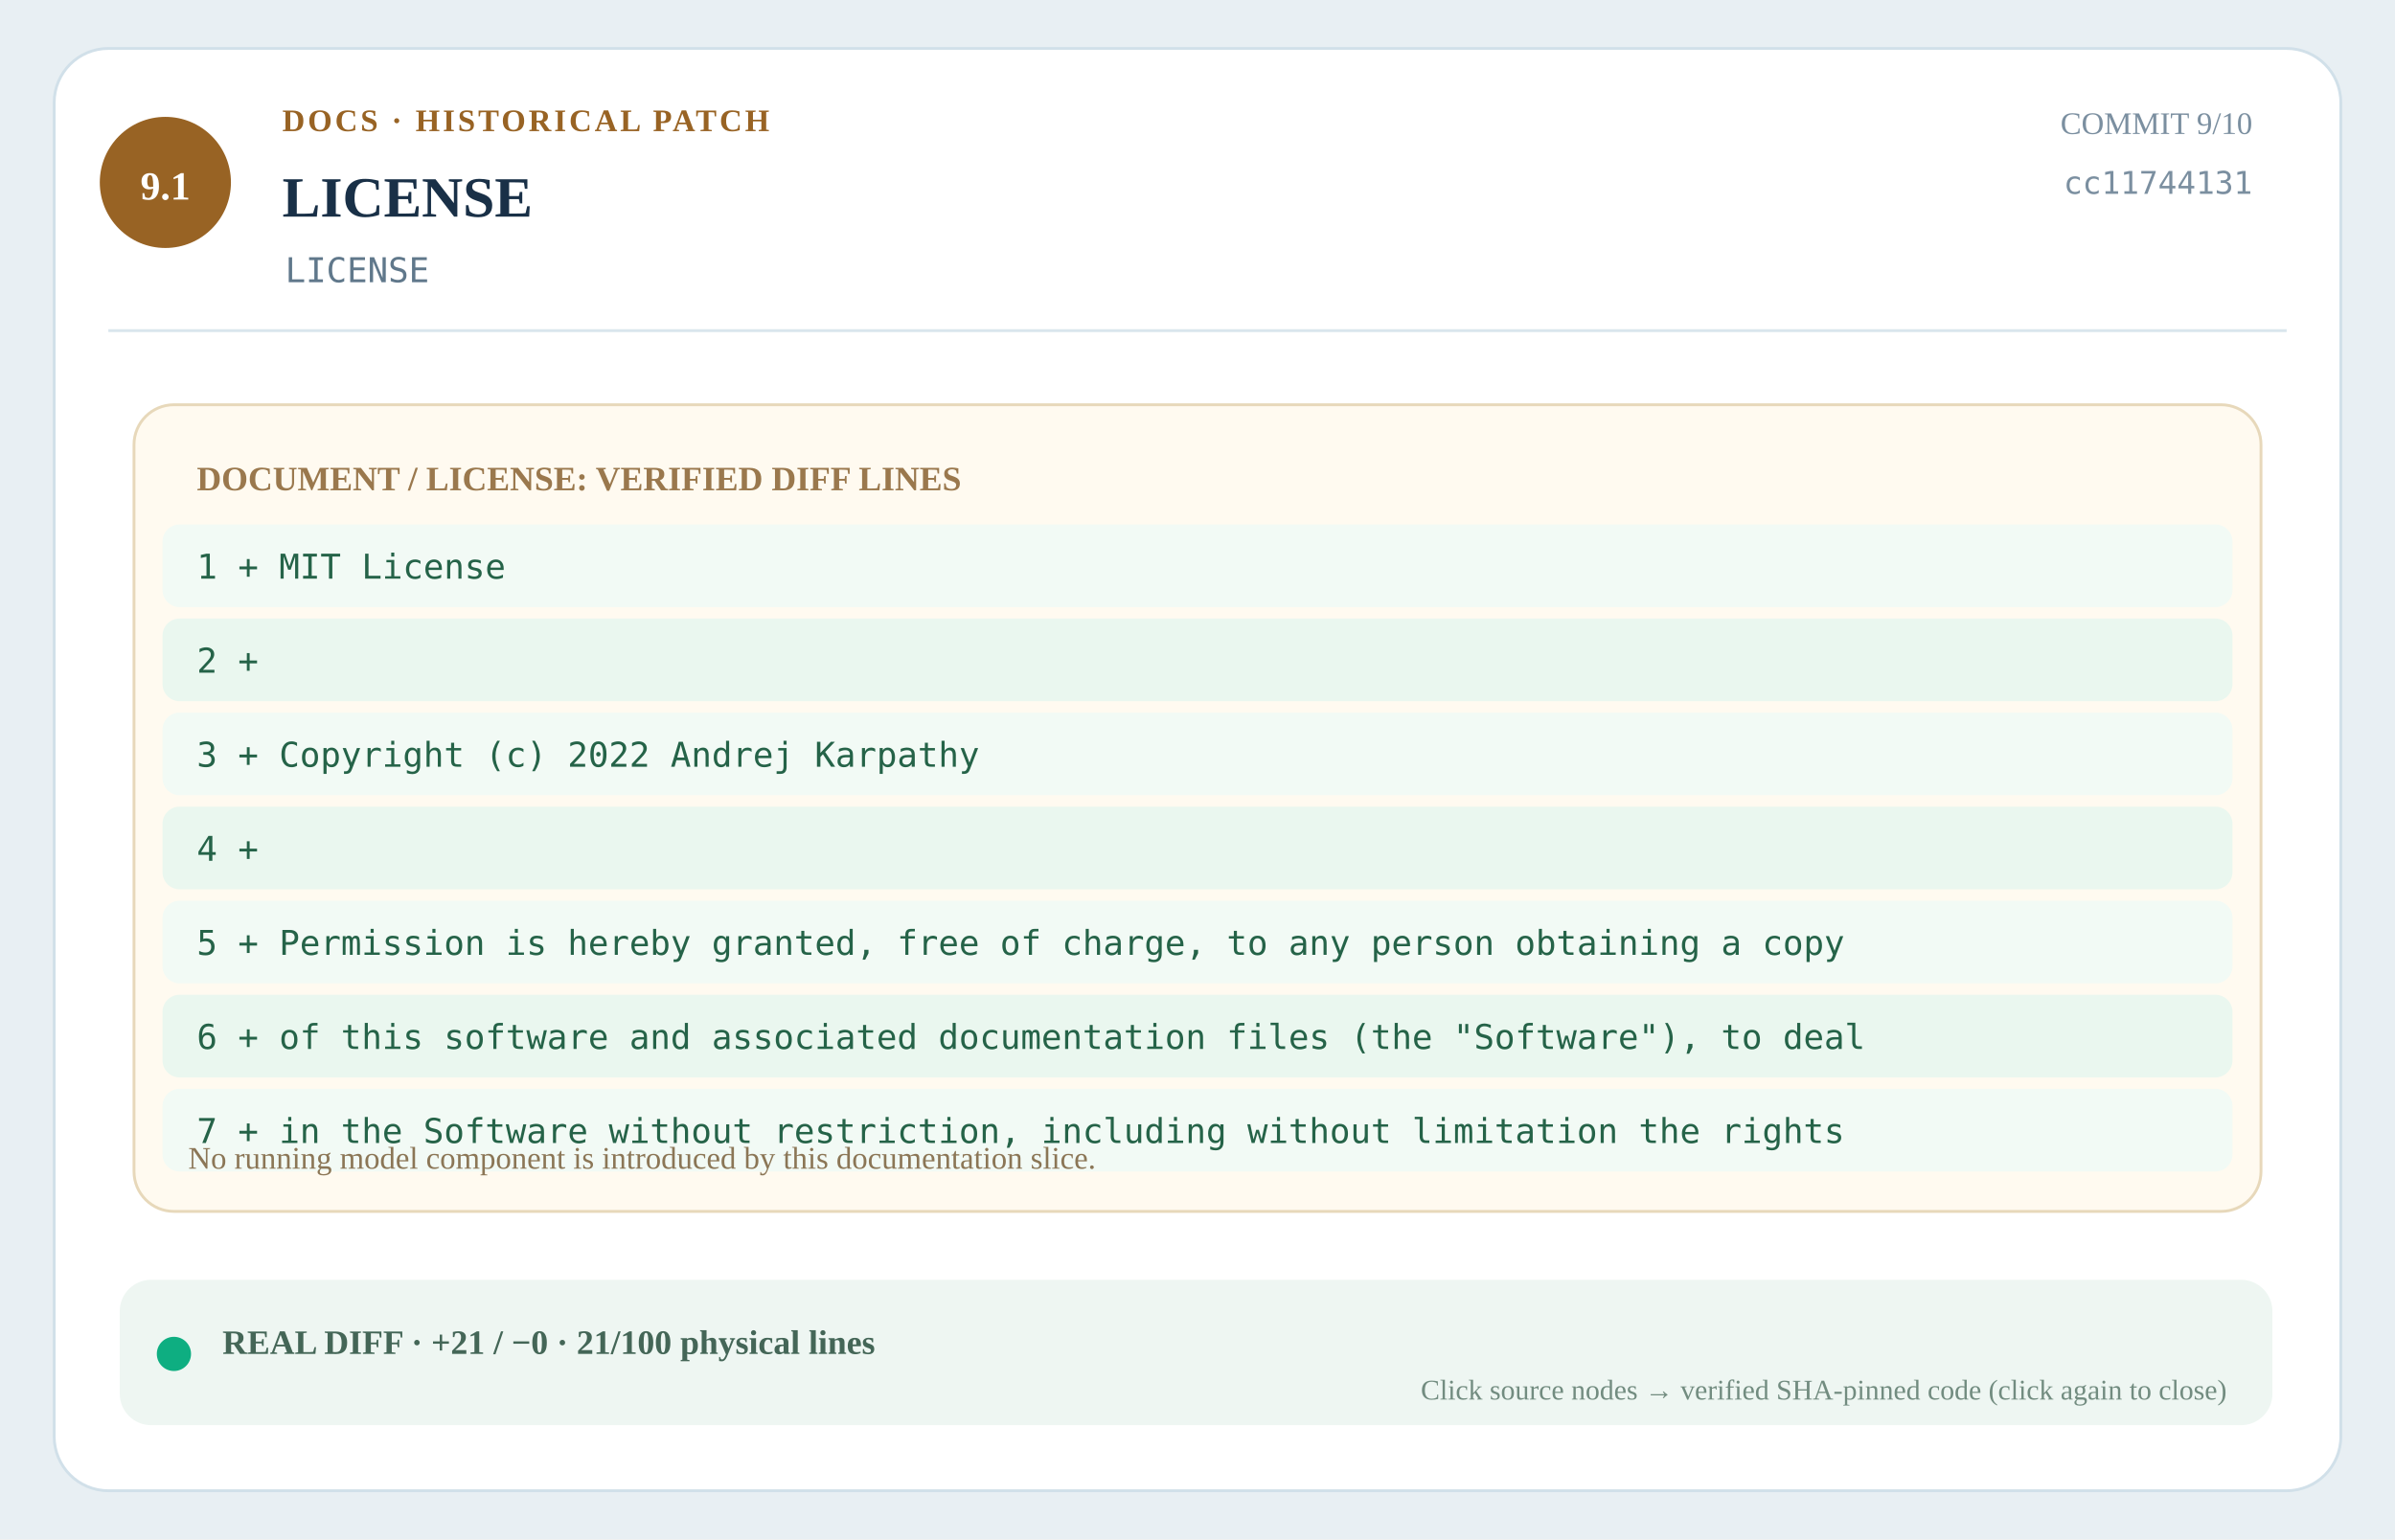
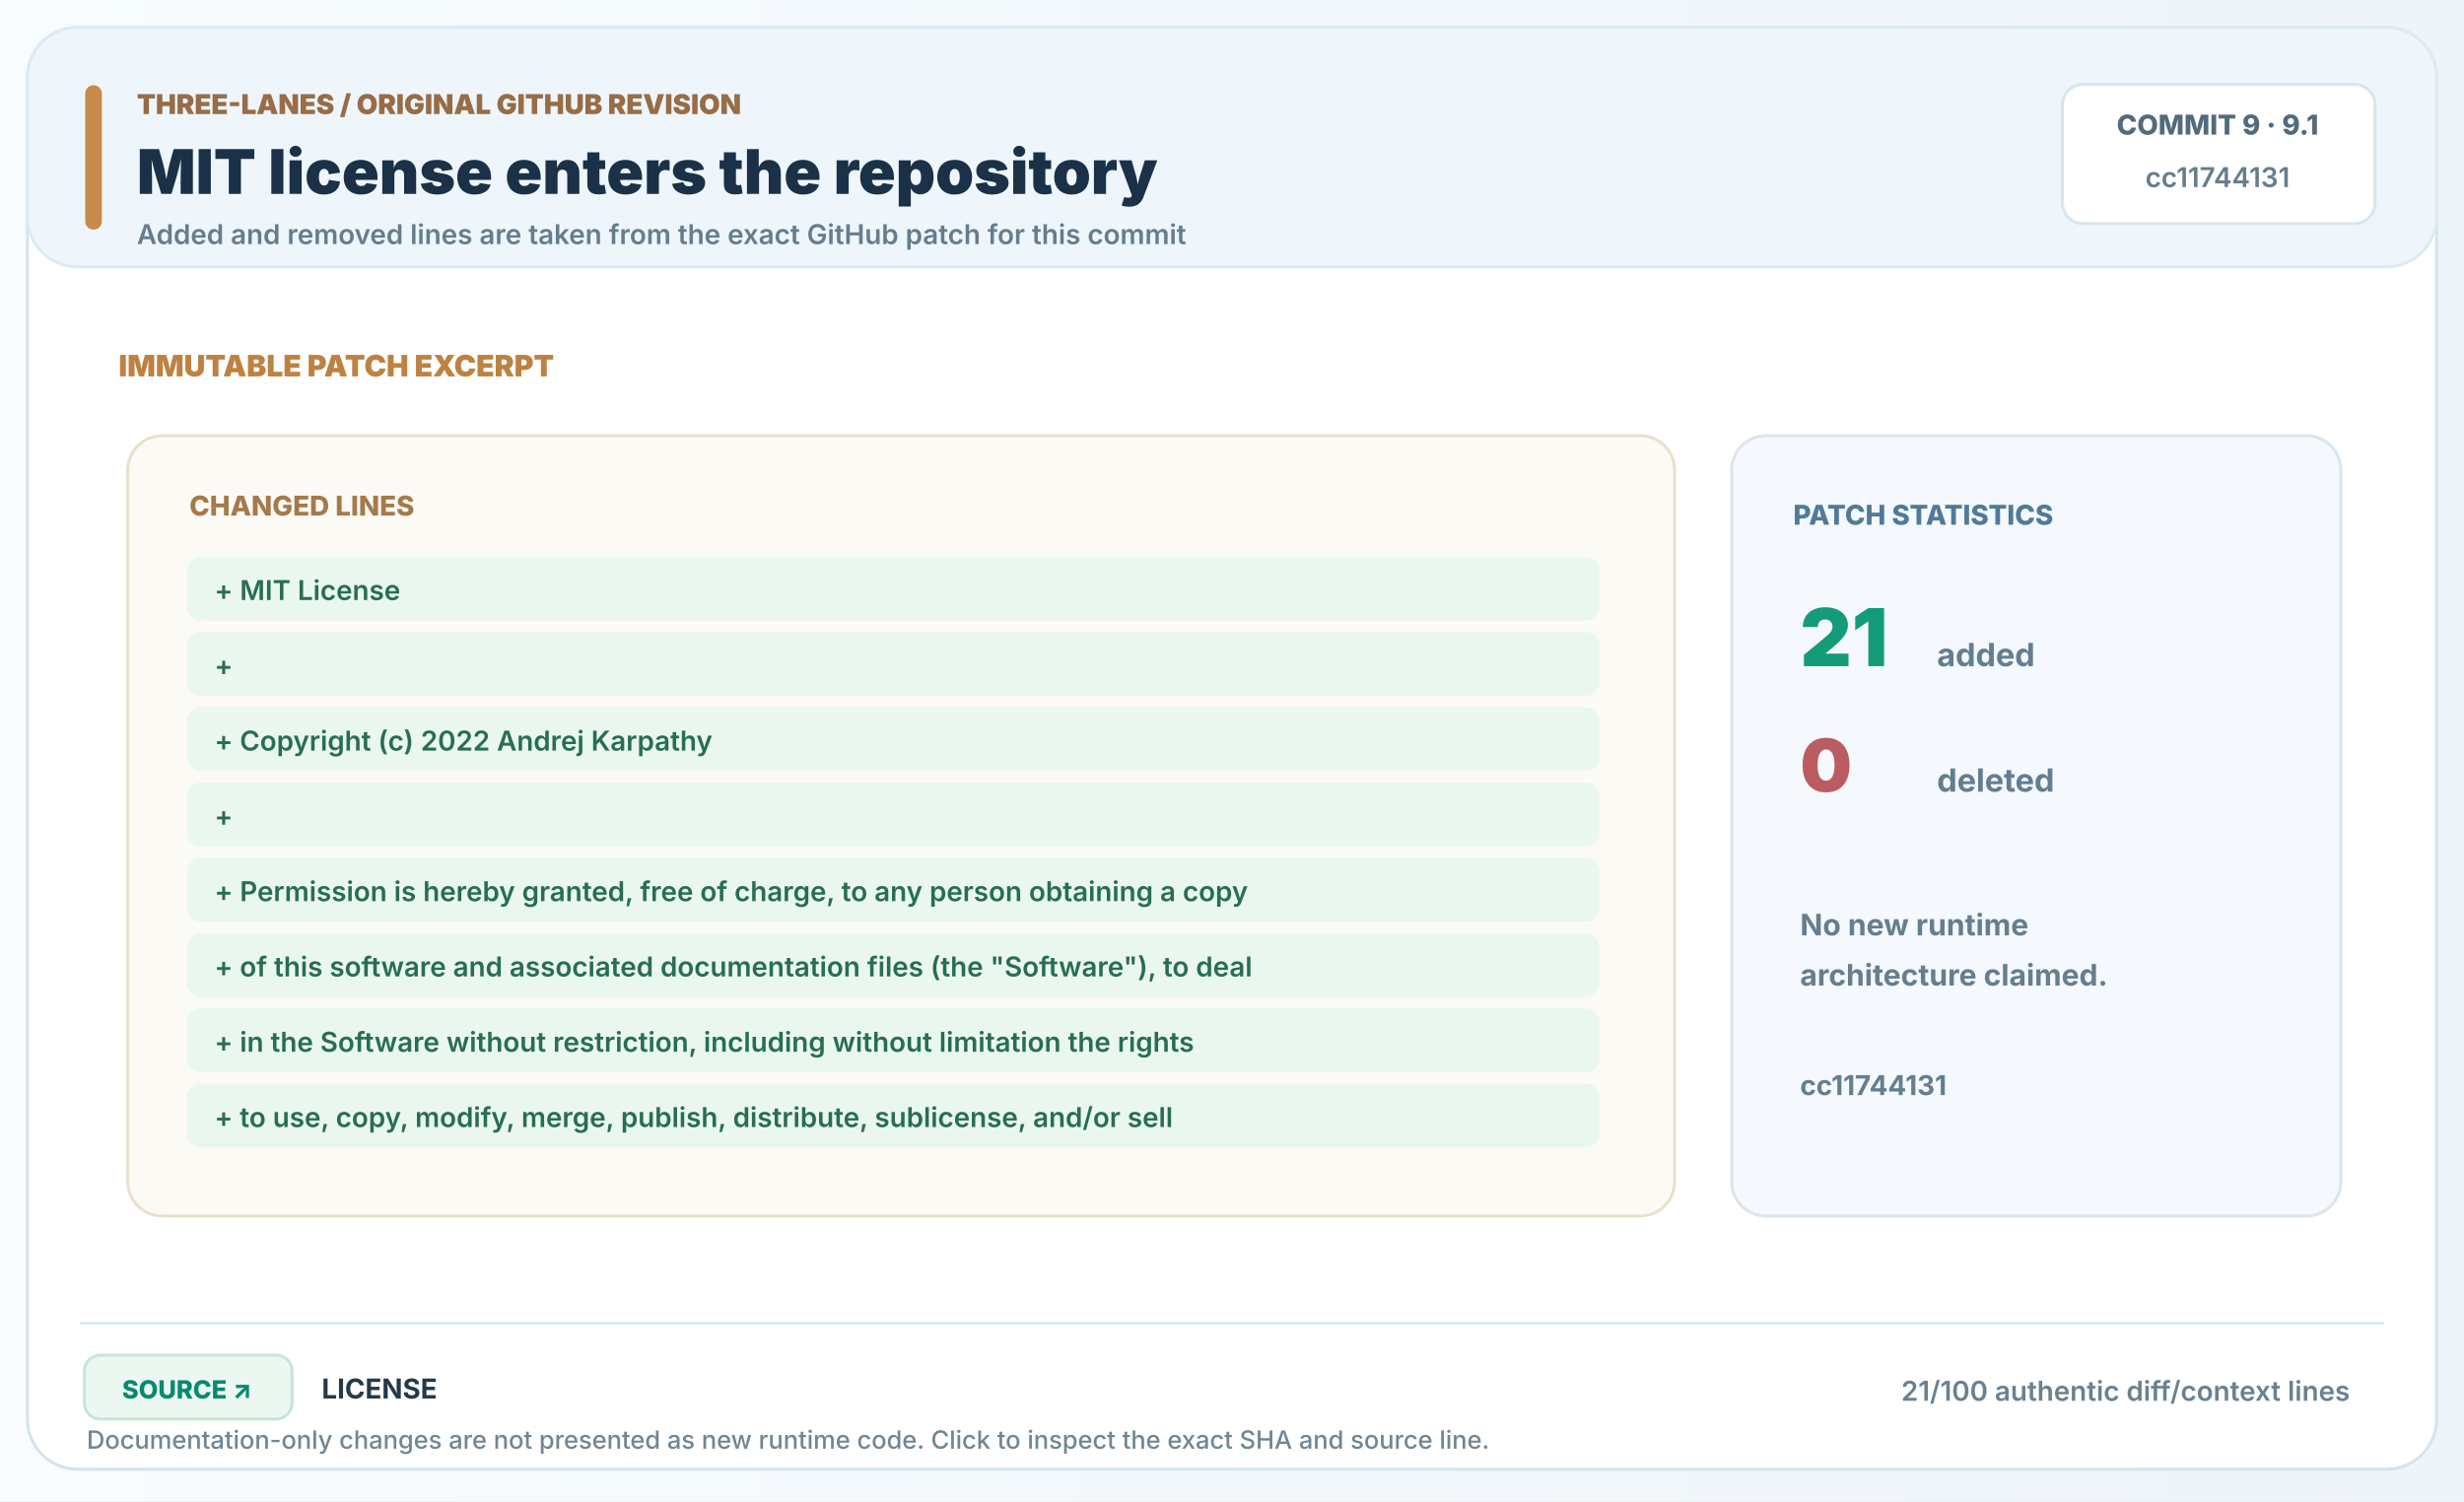
- <svg xmlns="http://www.w3.org/2000/svg" viewBox="0 0 840 540" role="img" aria-label="LICENSE">
-   <rect width="840" height="540" fill="#e8eff3" />
-   <rect x="19" y="17" width="802" height="506" rx="19" fill="white" stroke="#d1e0e9" />
-   <path d="M38 116H802" stroke="#d9e6ed" />
-   <circle cx="58" cy="64" r="23" fill="#986324" />
-   <text x="58" y="70" text-anchor="middle" font-size="14" font-weight="800" fill="white">9.1</text>
-   <text x="99" y="46" font-size="11" font-weight="800" letter-spacing="1" fill="#986324">DOCS · HISTORICAL PATCH</text>
-   <text x="99" y="76" font-size="20" font-weight="800" fill="#193047">LICENSE</text>
-   <text x="100" y="99" font-size="12" fill="#60788b" font-family="monospace">LICENSE</text>
-   <text x="790" y="47" text-anchor="end" fill="#7b8fa0" font-size="11">COMMIT 9/10</text>
-   <text x="790" y="68" text-anchor="end" fill="#7b8fa0" font-family="monospace" font-size="11">cc11744131</text>
-   <rect x="47" y="142" width="746" height="283" rx="14" fill="#fffaf0" stroke="#e7d8ba" />
-   <text x="69" y="172" font-size="12" fill="#9a784d" font-weight="800">DOCUMENT / LICENSE: VERIFIED DIFF LINES</text>
-   <g data-target="0" role="button" tabindex="0" style="cursor:pointer">
-     <rect x="57" y="184" width="726" height="29" rx="6" fill="#f2faf5" />
-     <text x="69" y="203" font-family="monospace" font-size="12" fill="#256348">1 + MIT License</text>
+ <svg xmlns="http://www.w3.org/2000/svg" viewBox="0 0 1080 658" role="img" aria-label="MIT license enters the repository">
+   <defs>
+     <linearGradient id="bg">
+       <stop stop-color="#f8fcfe" />
+       <stop offset="1" stop-color="#edf4fa" />
+     </linearGradient>
+     <marker id="arrow" markerWidth="9" markerHeight="9" refX="8" refY="4.5" orient="auto">
+       <path d="M0 0L9 4.5L0 9Z" fill="#6da6bb" />
+     </marker>
+   </defs>
+   <style>.src{cursor:pointer}.src:hover{filter:drop-shadow(0 2px 3px #7598b644)}.src:hover rect,.src:focus rect{stroke:#079c7c;stroke-width:2.6}.src:focus{outline:2px solid #079c7c}text{pointer-events:none}</style>
+   <rect width="1080" height="658" fill="url(#bg)" />
+   <rect x="12" y="12" width="1056" height="632" rx="22" fill="#fff" stroke="#d5e3eb" stroke-width="1.3" />
+   <rect x="12" y="12" width="1056" height="105" rx="22" fill="#eef6fb" stroke="#dceaf2" stroke-width="1.3" />
+   <rect x="38" y="38" width="6" height="62" rx="3" fill="#c68a4a" stroke="#c68a4a" stroke-width="1.3" />
+   <text x="60" y="50" font-family="Inter,Arial,system-ui" font-size="12" fill="#986c46" font-weight="860" text-anchor="start">THREE-LANES / ORIGINAL GITHUB REVISION</text>
+   <text x="60" y="85" font-family="Inter,Arial,system-ui" font-size="27" fill="#1a3147" font-weight="850" text-anchor="start">MIT license enters the repository</text>
+   <text x="60" y="107" font-family="Inter,Arial,system-ui" font-size="12" fill="#657d8d" font-weight="560" text-anchor="start">Added and removed lines are taken from the exact GitHub patch for this commit</text>
+   <rect x="904" y="37" width="137" height="61" rx="9" fill="#fff" stroke="#d7e6ed" stroke-width="1.3" />
+   <text x="972" y="59" font-family="Inter,Arial,system-ui" font-size="12" fill="#516b7c" font-weight="790" text-anchor="middle">COMMIT 9 · 9.1</text>
+   <text x="972" y="82" font-family="Inter,Arial,system-ui" font-size="12" fill="#667e8c" font-weight="630" text-anchor="middle">cc11744131</text>
+   <path d="M35 580H1045" stroke="#d6e4ed" />
+   <g class="src" tabindex="0" role="button" data-target="0">
+     <rect x="37" y="594" width="91" height="28" rx="7" fill="#edf7f2" stroke="#c7e5d7" stroke-width="1.3" />
+     <text x="82" y="613" font-family="Inter,Arial,system-ui" font-size="11" fill="#078a70" font-weight="830" text-anchor="middle">SOURCE ↗</text>
  </g>
-   <g data-target="0" role="button" tabindex="0" style="cursor:pointer">
-     <rect x="57" y="217" width="726" height="29" rx="6" fill="#eaf7ef" />
-     <text x="69" y="236" font-family="monospace" font-size="12" fill="#256348">2 +</text>
+   <text x="141" y="613" font-family="Inter,Arial,system-ui" font-size="12" fill="#243a4a" font-weight="710" text-anchor="start">LICENSE</text>
+   <text x="1030" y="614" font-family="Inter,Arial,system-ui" font-size="12" fill="#6a8192" font-weight="620" text-anchor="end">21/100 authentic diff/context lines</text>
+   <text x="38" y="635" font-family="Inter,Arial,system-ui" font-size="11" fill="#718694" font-weight="530" text-anchor="start">Documentation-only changes are not presented as new runtime code. Click to inspect the exact SHA and source line.</text>
+   <text x="52" y="165" font-family="Inter,Arial,system-ui" font-size="13" fill="#bd8242" font-weight="850" text-anchor="start">IMMUTABLE PATCH EXCERPT</text>
+   <rect x="56" y="191" width="678" height="342" rx="15" fill="#fcfaf5" stroke="#eadfce" stroke-width="1.3" />
+   <rect x="759" y="191" width="267" height="342" rx="15" fill="#f5f8fc" stroke="#dae5ed" stroke-width="1.3" />
+   <text x="83" y="226" font-family="Inter,Arial,system-ui" font-size="12" fill="#a57a4b" font-weight="840" text-anchor="start">CHANGED LINES</text>
+   <text x="786" y="230" font-family="Inter,Arial,system-ui" font-size="12" fill="#507a98" font-weight="840" text-anchor="start">PATCH STATISTICS</text>
+   <g class="src" tabindex="0" role="button" data-target="0">
+     <rect x="82" y="244" width="619" height="28" rx="6" fill="#eaf7ef" stroke="none" stroke-width="1.3" />
+     <text x="94" y="263" font-family="Inter,Arial,system-ui" font-size="12" fill="#276e52" font-weight="620" text-anchor="start">+ MIT License</text>
  </g>
-   <g data-target="0" role="button" tabindex="0" style="cursor:pointer">
-     <rect x="57" y="250" width="726" height="29" rx="6" fill="#f2faf5" />
-     <text x="69" y="269" font-family="monospace" font-size="12" fill="#256348">3 + Copyright (c) 2022 Andrej Karpathy</text>
+   <g class="src" tabindex="0" role="button" data-target="0">
+     <rect x="82" y="277" width="619" height="28" rx="6" fill="#eaf7ef" stroke="none" stroke-width="1.3" />
+     <text x="94" y="296" font-family="Inter,Arial,system-ui" font-size="12" fill="#276e52" font-weight="620" text-anchor="start">+</text>
  </g>
-   <g data-target="0" role="button" tabindex="0" style="cursor:pointer">
-     <rect x="57" y="283" width="726" height="29" rx="6" fill="#eaf7ef" />
-     <text x="69" y="302" font-family="monospace" font-size="12" fill="#256348">4 +</text>
+   <g class="src" tabindex="0" role="button" data-target="0">
+     <rect x="82" y="310" width="619" height="28" rx="6" fill="#eaf7ef" stroke="none" stroke-width="1.3" />
+     <text x="94" y="329" font-family="Inter,Arial,system-ui" font-size="12" fill="#276e52" font-weight="620" text-anchor="start">+ Copyright (c) 2022 Andrej Karpathy</text>
  </g>
-   <g data-target="0" role="button" tabindex="0" style="cursor:pointer">
-     <rect x="57" y="316" width="726" height="29" rx="6" fill="#f2faf5" />
-     <text x="69" y="335" font-family="monospace" font-size="12" fill="#256348">5 + Permission is hereby granted, free of charge, to any person obtaining a copy</text>
+   <g class="src" tabindex="0" role="button" data-target="0">
+     <rect x="82" y="343" width="619" height="28" rx="6" fill="#eaf7ef" stroke="none" stroke-width="1.3" />
+     <text x="94" y="362" font-family="Inter,Arial,system-ui" font-size="12" fill="#276e52" font-weight="620" text-anchor="start">+</text>
  </g>
-   <g data-target="0" role="button" tabindex="0" style="cursor:pointer">
-     <rect x="57" y="349" width="726" height="29" rx="6" fill="#eaf7ef" />
-     <text x="69" y="368" font-family="monospace" font-size="12" fill="#256348">6 + of this software and associated documentation files (the "Software"), to deal</text>
+   <g class="src" tabindex="0" role="button" data-target="0">
+     <rect x="82" y="376" width="619" height="28" rx="6" fill="#eaf7ef" stroke="none" stroke-width="1.3" />
+     <text x="94" y="395" font-family="Inter,Arial,system-ui" font-size="12" fill="#276e52" font-weight="620" text-anchor="start">+ Permission is hereby granted, free of charge, to any person obtaining a copy</text>
  </g>
-   <g data-target="0" role="button" tabindex="0" style="cursor:pointer">
-     <rect x="57" y="382" width="726" height="29" rx="6" fill="#f2faf5" />
-     <text x="69" y="401" font-family="monospace" font-size="12" fill="#256348">7 + in the Software without restriction, including without limitation the rights</text>
+   <g class="src" tabindex="0" role="button" data-target="0">
+     <rect x="82" y="409" width="619" height="28" rx="6" fill="#eaf7ef" stroke="none" stroke-width="1.3" />
+     <text x="94" y="428" font-family="Inter,Arial,system-ui" font-size="12" fill="#276e52" font-weight="620" text-anchor="start">+ of this software and associated documentation files (the "Software"), to deal</text>
  </g>
-   <text x="66" y="410" fill="#8b7656" font-size="11">No running model component is introduced by this documentation slice.</text>
-   <rect x="42" y="449" width="755" height="51" rx="11" fill="#eef6f2" />
-   <circle cx="61" cy="475" r="6" fill="#0eae81" />
-   <text x="78" y="475" font-size="12" font-weight="750" fill="#446657">REAL DIFF · +21 / −0 · 21/100 physical lines</text>
-   <text x="781" y="491" text-anchor="end" font-size="10" fill="#728c80">Click source nodes → verified SHA-pinned code (click again to close)</text>
+   <g class="src" tabindex="0" role="button" data-target="0">
+     <rect x="82" y="442" width="619" height="28" rx="6" fill="#eaf7ef" stroke="none" stroke-width="1.3" />
+     <text x="94" y="461" font-family="Inter,Arial,system-ui" font-size="12" fill="#276e52" font-weight="620" text-anchor="start">+ in the Software without restriction, including without limitation the rights</text>
+   </g>
+   <g class="src" tabindex="0" role="button" data-target="0">
+     <rect x="82" y="475" width="619" height="28" rx="6" fill="#eaf7ef" stroke="none" stroke-width="1.3" />
+     <text x="94" y="494" font-family="Inter,Arial,system-ui" font-size="12" fill="#276e52" font-weight="620" text-anchor="start">+ to use, copy, modify, merge, publish, distribute, sublicense, and/or sell</text>
+   </g>
+   <text x="789" y="292" font-family="Inter,Arial,system-ui" font-size="35" fill="#149b79" font-weight="870" text-anchor="start">21</text>
+   <text x="849" y="292" font-family="Inter,Arial,system-ui" font-size="14" fill="#627e92" font-weight="680" text-anchor="start">added</text>
+   <text x="789" y="347" font-family="Inter,Arial,system-ui" font-size="32" fill="#ba5c62" font-weight="860" text-anchor="start">0</text>
+   <text x="849" y="347" font-family="Inter,Arial,system-ui" font-size="14" fill="#627e92" font-weight="680" text-anchor="start">deleted</text>
+   <text x="789" y="410" font-family="Inter,Arial,system-ui" font-size="13" fill="#657e90" font-weight="650" text-anchor="start">No new runtime</text>
+   <text x="789" y="432" font-family="Inter,Arial,system-ui" font-size="13" fill="#657e90" font-weight="650" text-anchor="start">architecture claimed.</text>
+   <text x="789" y="480" font-family="Inter,Arial,system-ui" font-size="12" fill="#657e90" font-weight="650" text-anchor="start">cc11744131</text>
</svg>
